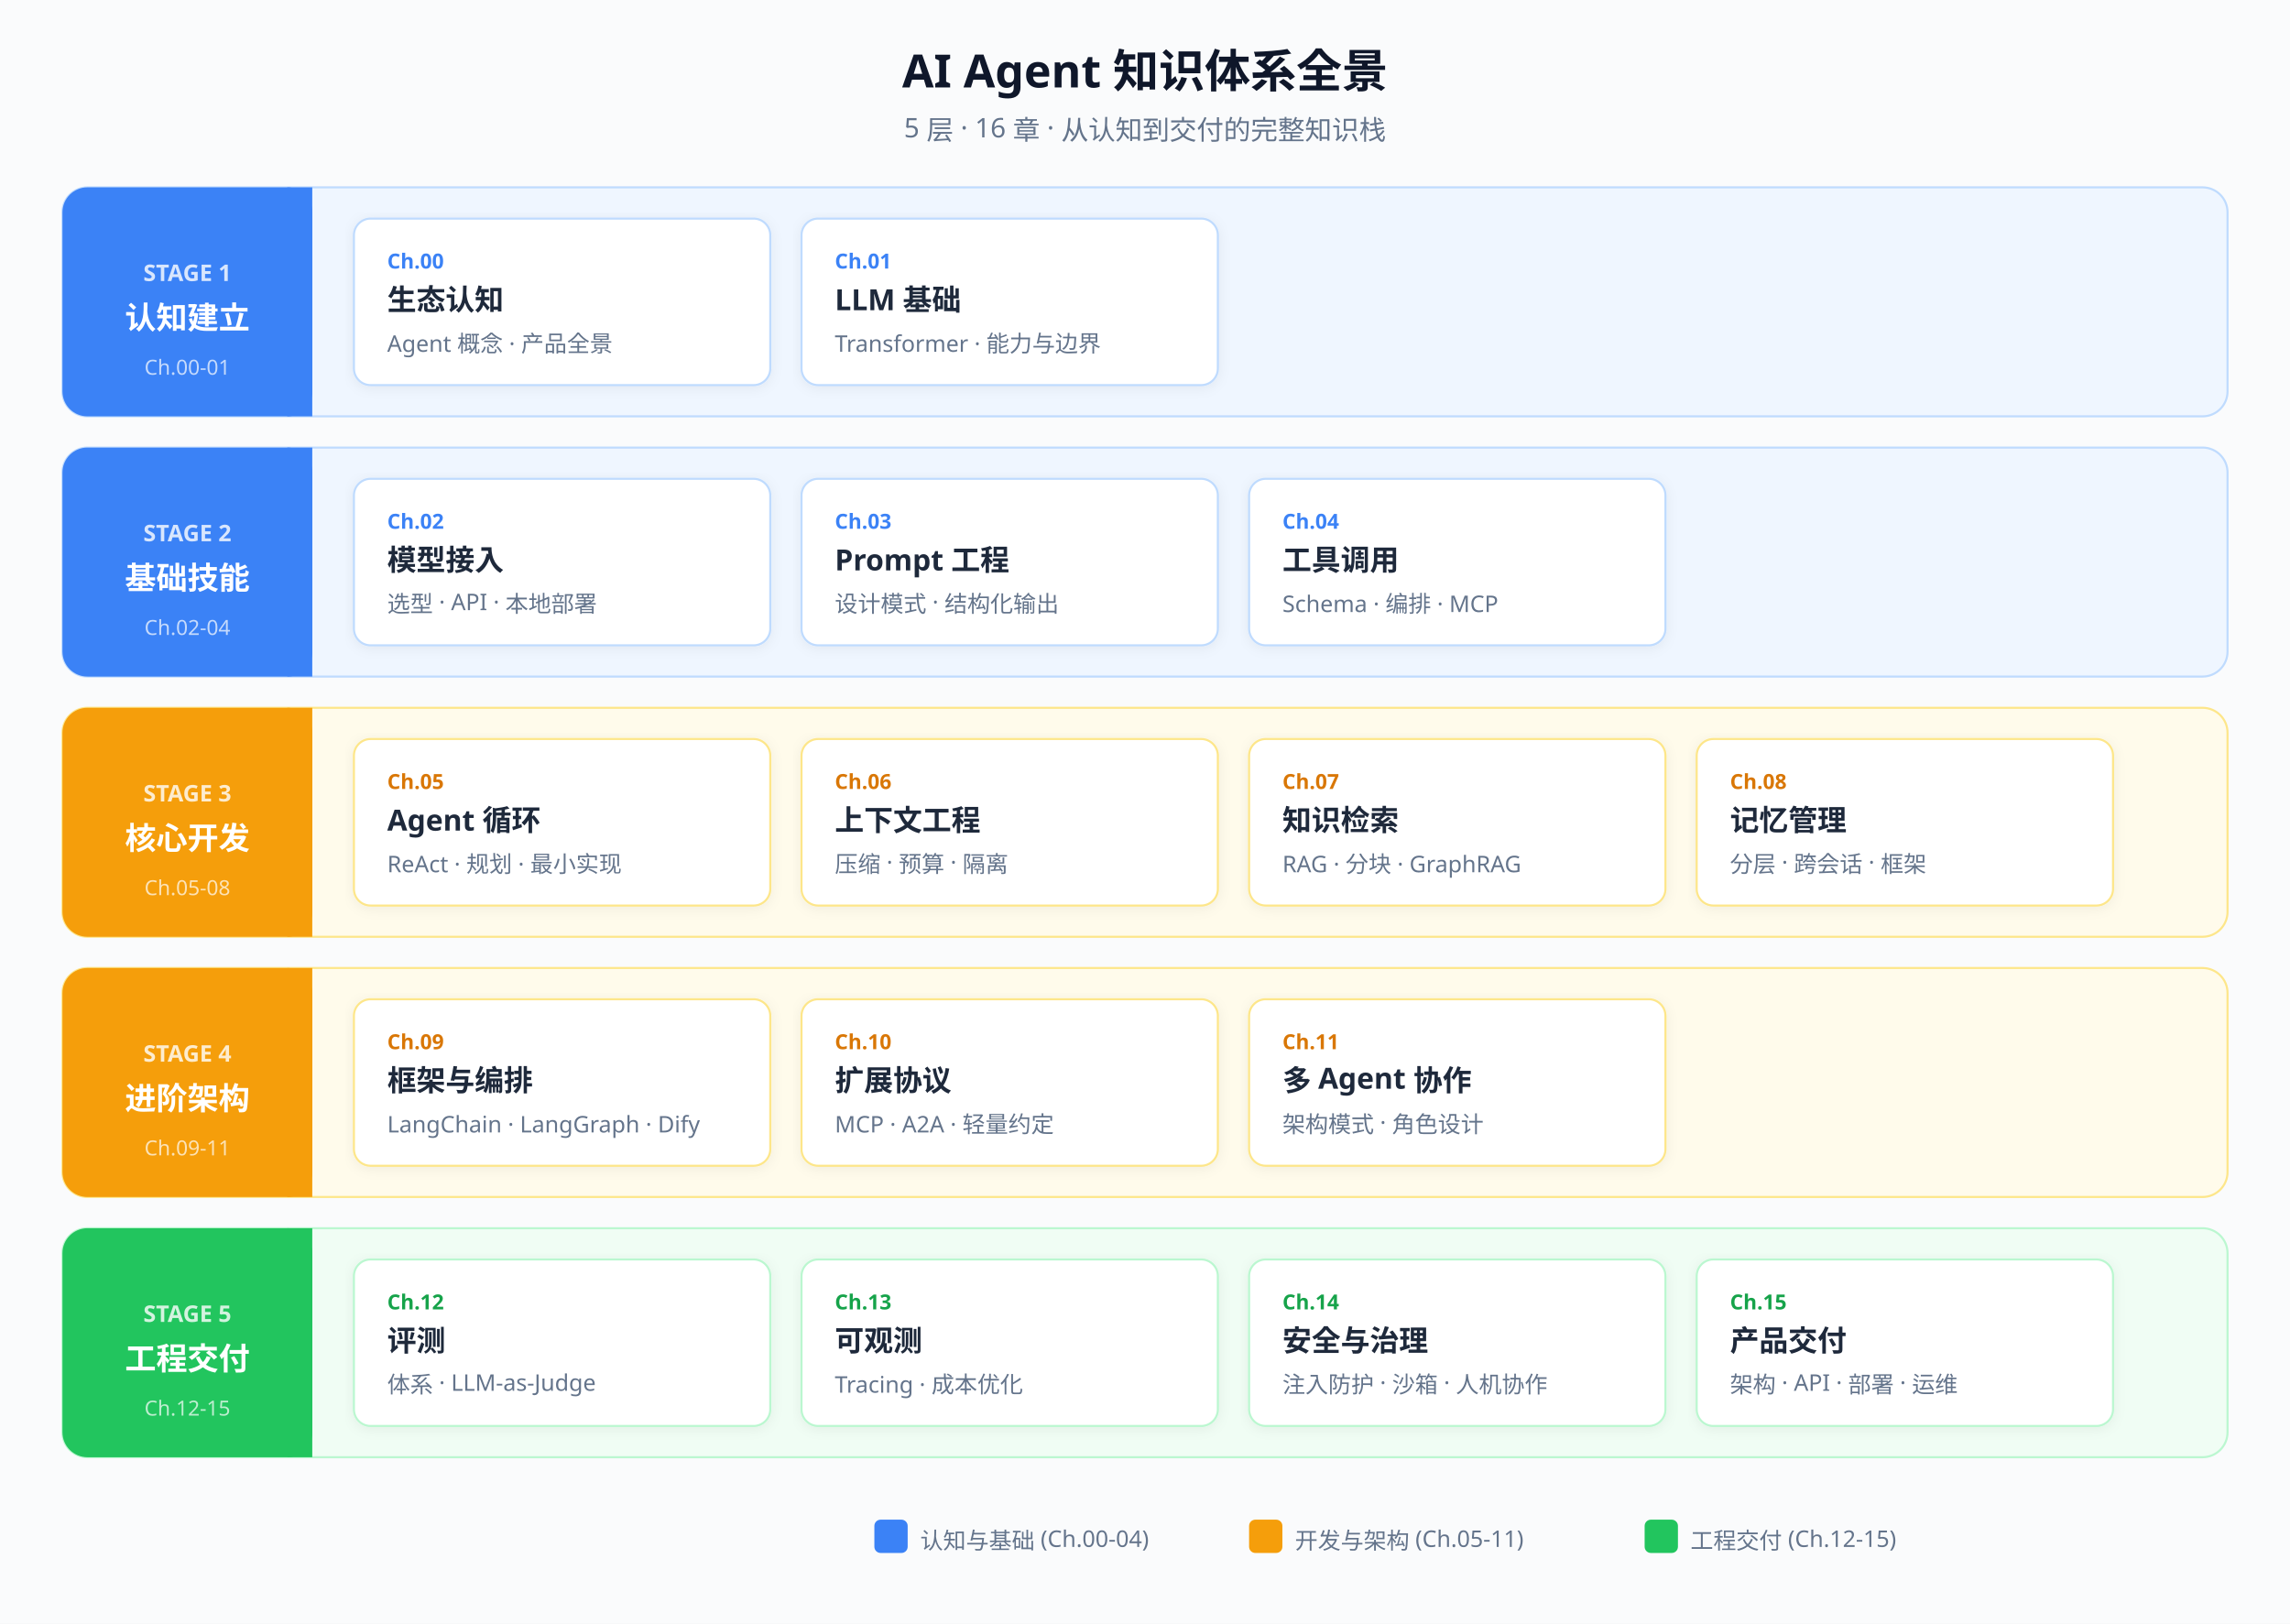
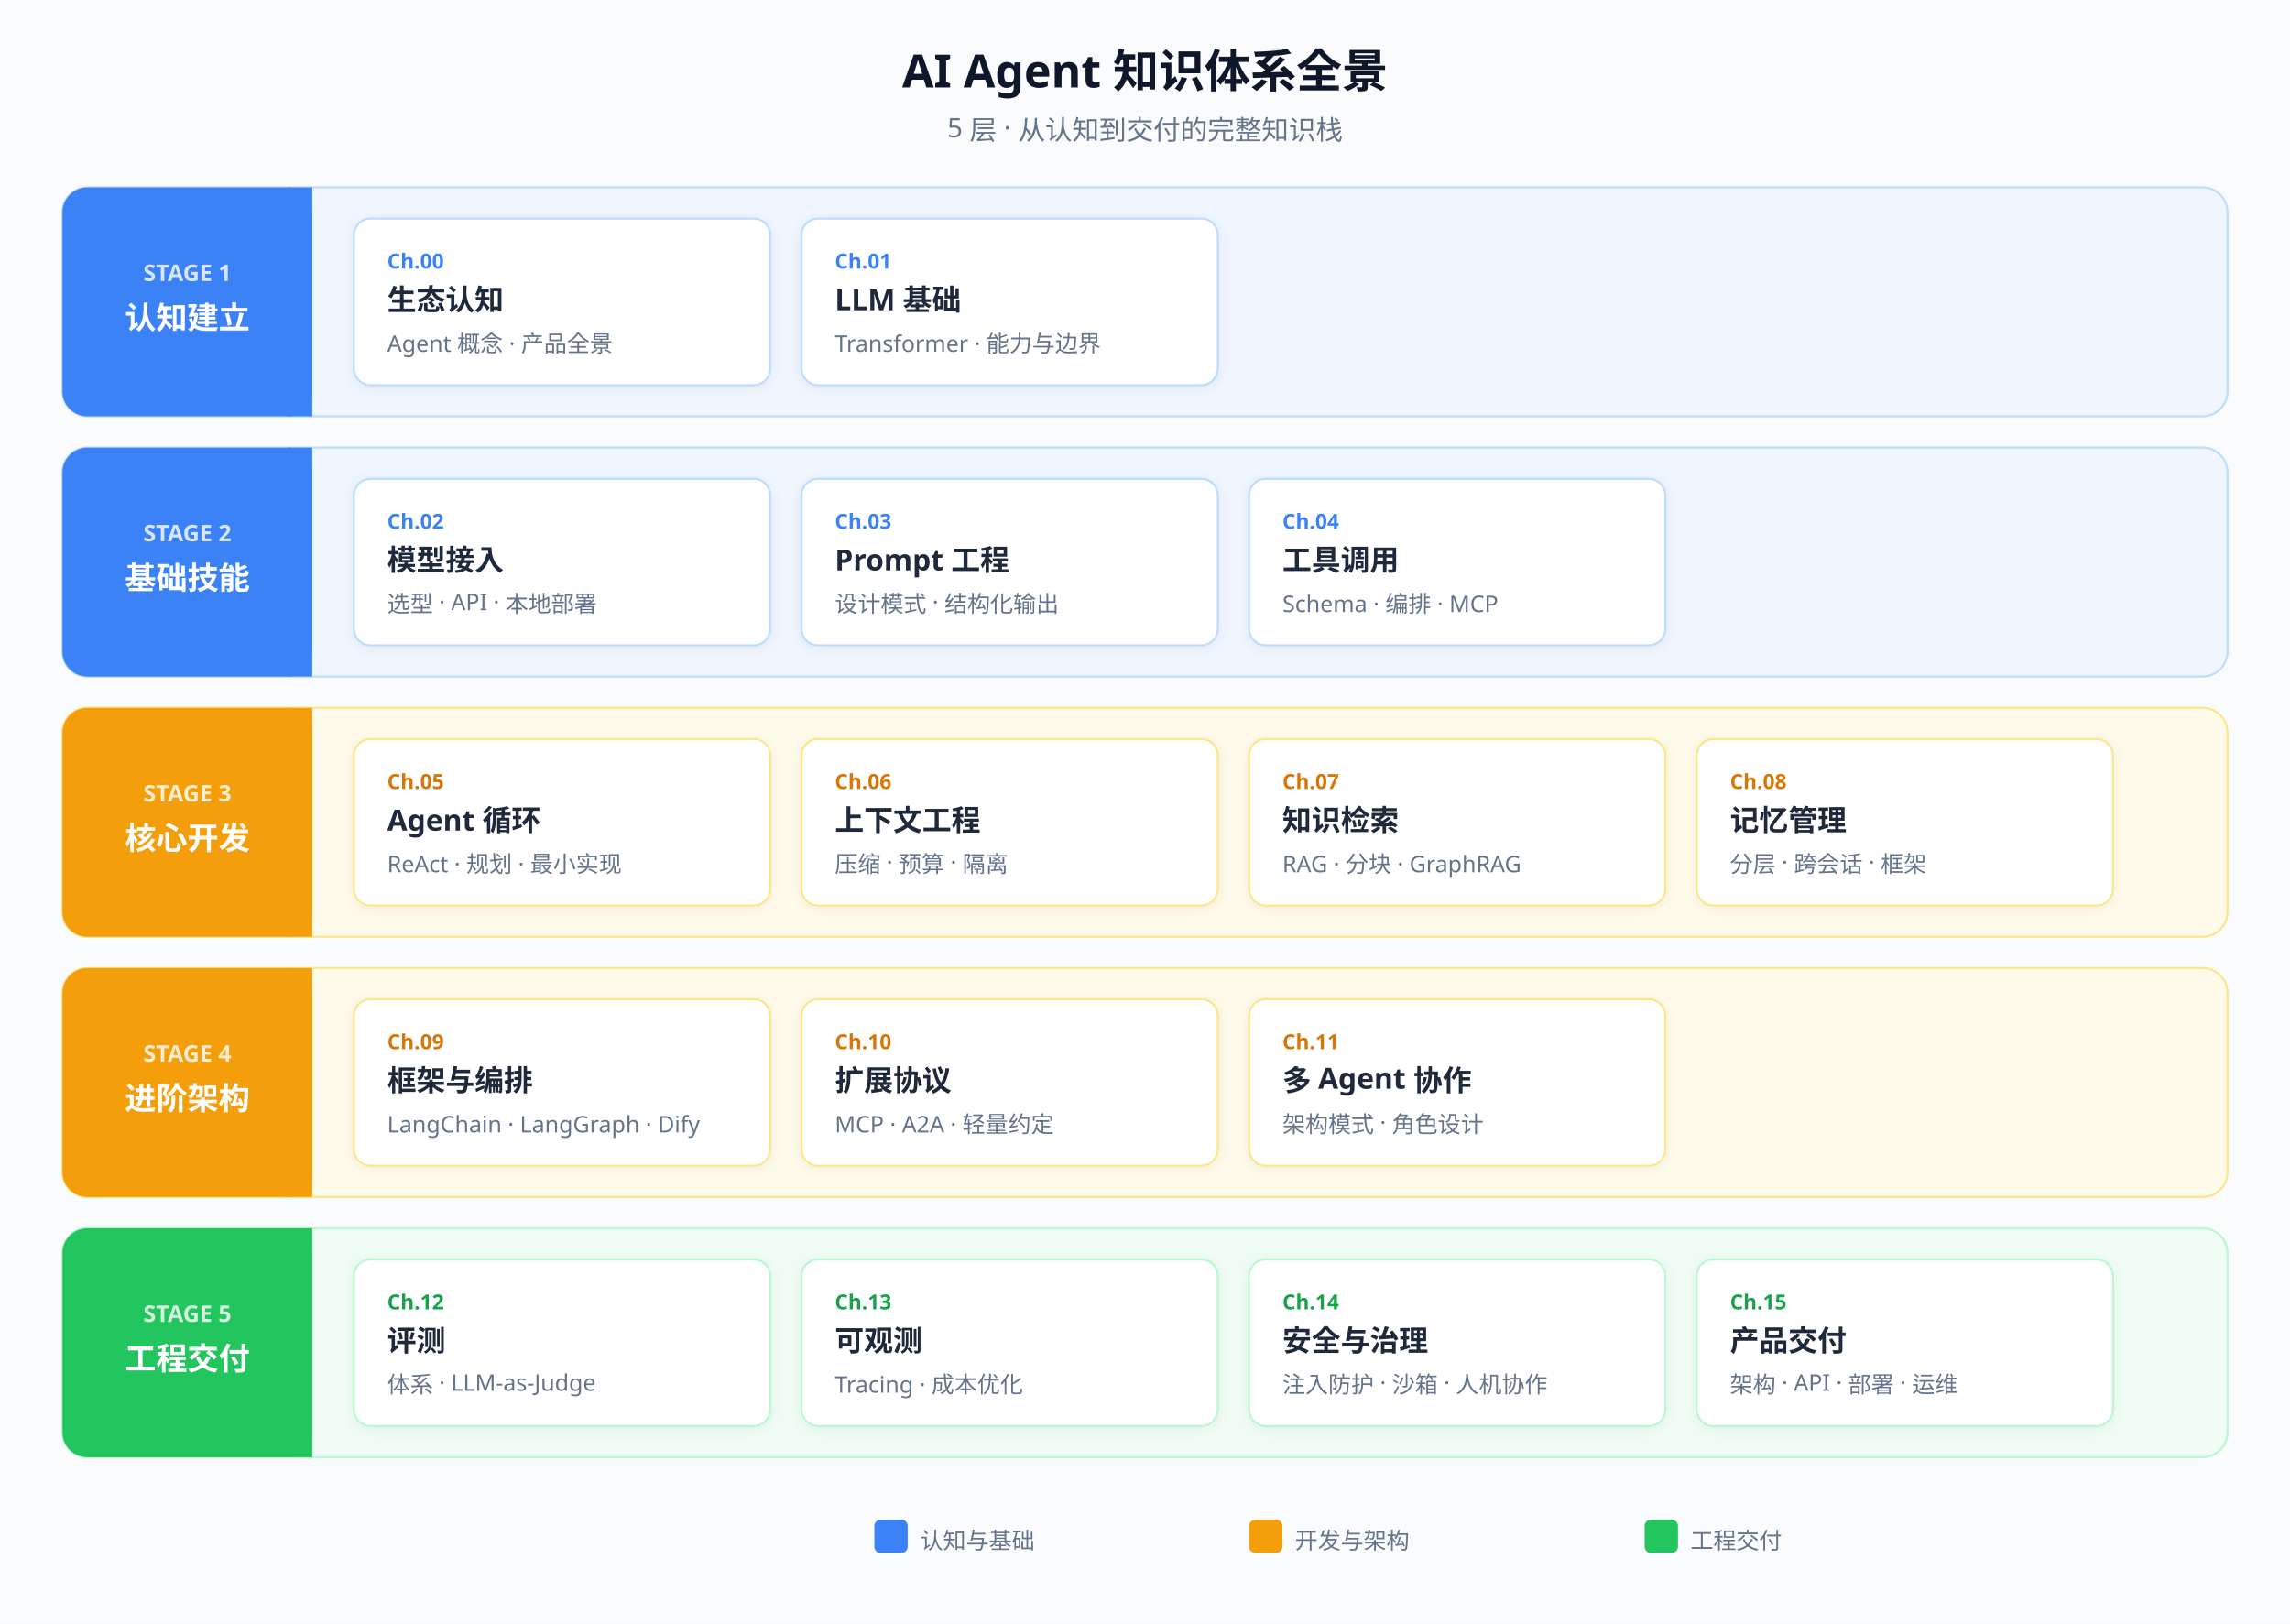
<svg xmlns="http://www.w3.org/2000/svg" viewBox="0 0 1100 780">
  <defs>
    <filter id="shadow" x="-2%" y="-5%" width="106%" height="115%">
      <feDropShadow dx="0" dy="1" stdDeviation="3" flood-color="#000" flood-opacity="0.06" />
    </filter>
  </defs>
  <rect width="1100" height="780" fill="#FAFBFC" />
  <text x="550" y="42" text-anchor="middle" font-family="Segoe UI, PingFang SC, sans-serif" font-size="22" font-weight="700" fill="#0F172A">AI Agent 知识体系全景</text>
-   <text x="550" y="66" text-anchor="middle" font-family="Segoe UI, PingFang SC, sans-serif" font-size="13" fill="#64748B">5 层 · 16 章 · 从认知到交付的完整知识栈</text>
+   <text x="550" y="66" text-anchor="middle" font-family="Segoe UI, PingFang SC, sans-serif" font-size="13" fill="#64748B">5 层 · 从认知到交付的完整知识栈</text>
  <g transform="translate(30, 90)">
    <rect width="1040" height="110" rx="12" fill="#EFF6FF" stroke="#BFDBFE" stroke-width="1" />
    <rect width="120" height="110" rx="12" fill="#3B82F6" />
    <rect x="108" width="12" height="110" fill="#3B82F6" />
    <text x="60" y="45" text-anchor="middle" font-family="Segoe UI, sans-serif" font-size="11" font-weight="600" fill="rgba(255,255,255,0.8)">STAGE 1</text>
    <text x="60" y="68" text-anchor="middle" font-family="PingFang SC, sans-serif" font-size="15" font-weight="700" fill="white">认知建立</text>
-     <text x="60" y="90" text-anchor="middle" font-family="PingFang SC, sans-serif" font-size="10" fill="rgba(255,255,255,0.7)">Ch.00-01</text>
    <g transform="translate(140, 15)">
      <rect width="200" height="80" rx="8" fill="white" stroke="#BFDBFE" stroke-width="1" filter="url(#shadow)" />
      <text x="16" y="24" font-family="Segoe UI, sans-serif" font-size="10" font-weight="600" fill="#3B82F6">Ch.00</text>
      <text x="16" y="44" font-family="PingFang SC, sans-serif" font-size="14" font-weight="700" fill="#1E293B">生态认知</text>
      <text x="16" y="64" font-family="PingFang SC, sans-serif" font-size="11" fill="#64748B">Agent 概念 · 产品全景</text>
    </g>
    <g transform="translate(355, 15)">
      <rect width="200" height="80" rx="8" fill="white" stroke="#BFDBFE" stroke-width="1" filter="url(#shadow)" />
      <text x="16" y="24" font-family="Segoe UI, sans-serif" font-size="10" font-weight="600" fill="#3B82F6">Ch.01</text>
      <text x="16" y="44" font-family="PingFang SC, sans-serif" font-size="14" font-weight="700" fill="#1E293B">LLM 基础</text>
      <text x="16" y="64" font-family="PingFang SC, sans-serif" font-size="11" fill="#64748B">Transformer · 能力与边界</text>
    </g>
  </g>
  <g transform="translate(30, 215)">
    <rect width="1040" height="110" rx="12" fill="#EFF6FF" stroke="#BFDBFE" stroke-width="1" />
    <rect width="120" height="110" rx="12" fill="#3B82F6" />
    <rect x="108" width="12" height="110" fill="#3B82F6" />
    <text x="60" y="45" text-anchor="middle" font-family="Segoe UI, sans-serif" font-size="11" font-weight="600" fill="rgba(255,255,255,0.8)">STAGE 2</text>
    <text x="60" y="68" text-anchor="middle" font-family="PingFang SC, sans-serif" font-size="15" font-weight="700" fill="white">基础技能</text>
-     <text x="60" y="90" text-anchor="middle" font-family="PingFang SC, sans-serif" font-size="10" fill="rgba(255,255,255,0.7)">Ch.02-04</text>
    <g transform="translate(140, 15)">
      <rect width="200" height="80" rx="8" fill="white" stroke="#BFDBFE" stroke-width="1" filter="url(#shadow)" />
      <text x="16" y="24" font-family="Segoe UI, sans-serif" font-size="10" font-weight="600" fill="#3B82F6">Ch.02</text>
      <text x="16" y="44" font-family="PingFang SC, sans-serif" font-size="14" font-weight="700" fill="#1E293B">模型接入</text>
      <text x="16" y="64" font-family="PingFang SC, sans-serif" font-size="11" fill="#64748B">选型 · API · 本地部署</text>
    </g>
    <g transform="translate(355, 15)">
      <rect width="200" height="80" rx="8" fill="white" stroke="#BFDBFE" stroke-width="1" filter="url(#shadow)" />
      <text x="16" y="24" font-family="Segoe UI, sans-serif" font-size="10" font-weight="600" fill="#3B82F6">Ch.03</text>
      <text x="16" y="44" font-family="PingFang SC, sans-serif" font-size="14" font-weight="700" fill="#1E293B">Prompt 工程</text>
      <text x="16" y="64" font-family="PingFang SC, sans-serif" font-size="11" fill="#64748B">设计模式 · 结构化输出</text>
    </g>
    <g transform="translate(570, 15)">
      <rect width="200" height="80" rx="8" fill="white" stroke="#BFDBFE" stroke-width="1" filter="url(#shadow)" />
      <text x="16" y="24" font-family="Segoe UI, sans-serif" font-size="10" font-weight="600" fill="#3B82F6">Ch.04</text>
      <text x="16" y="44" font-family="PingFang SC, sans-serif" font-size="14" font-weight="700" fill="#1E293B">工具调用</text>
      <text x="16" y="64" font-family="PingFang SC, sans-serif" font-size="11" fill="#64748B">Schema · 编排 · MCP</text>
    </g>
  </g>
  <g transform="translate(30, 340)">
    <rect width="1040" height="110" rx="12" fill="#FFFBEB" stroke="#FDE68A" stroke-width="1" />
    <rect width="120" height="110" rx="12" fill="#F59E0B" />
    <rect x="108" width="12" height="110" fill="#F59E0B" />
    <text x="60" y="45" text-anchor="middle" font-family="Segoe UI, sans-serif" font-size="11" font-weight="600" fill="rgba(255,255,255,0.8)">STAGE 3</text>
    <text x="60" y="68" text-anchor="middle" font-family="PingFang SC, sans-serif" font-size="15" font-weight="700" fill="white">核心开发</text>
-     <text x="60" y="90" text-anchor="middle" font-family="PingFang SC, sans-serif" font-size="10" fill="rgba(255,255,255,0.7)">Ch.05-08</text>
    <g transform="translate(140, 15)">
      <rect width="200" height="80" rx="8" fill="white" stroke="#FDE68A" stroke-width="1" filter="url(#shadow)" />
      <text x="16" y="24" font-family="Segoe UI, sans-serif" font-size="10" font-weight="600" fill="#D97706">Ch.05</text>
      <text x="16" y="44" font-family="PingFang SC, sans-serif" font-size="14" font-weight="700" fill="#1E293B">Agent 循环</text>
      <text x="16" y="64" font-family="PingFang SC, sans-serif" font-size="11" fill="#64748B">ReAct · 规划 · 最小实现</text>
    </g>
    <g transform="translate(355, 15)">
      <rect width="200" height="80" rx="8" fill="white" stroke="#FDE68A" stroke-width="1" filter="url(#shadow)" />
      <text x="16" y="24" font-family="Segoe UI, sans-serif" font-size="10" font-weight="600" fill="#D97706">Ch.06</text>
      <text x="16" y="44" font-family="PingFang SC, sans-serif" font-size="14" font-weight="700" fill="#1E293B">上下文工程</text>
      <text x="16" y="64" font-family="PingFang SC, sans-serif" font-size="11" fill="#64748B">压缩 · 预算 · 隔离</text>
    </g>
    <g transform="translate(570, 15)">
      <rect width="200" height="80" rx="8" fill="white" stroke="#FDE68A" stroke-width="1" filter="url(#shadow)" />
      <text x="16" y="24" font-family="Segoe UI, sans-serif" font-size="10" font-weight="600" fill="#D97706">Ch.07</text>
      <text x="16" y="44" font-family="PingFang SC, sans-serif" font-size="14" font-weight="700" fill="#1E293B">知识检索</text>
      <text x="16" y="64" font-family="PingFang SC, sans-serif" font-size="11" fill="#64748B">RAG · 分块 · GraphRAG</text>
    </g>
    <g transform="translate(785, 15)">
      <rect width="200" height="80" rx="8" fill="white" stroke="#FDE68A" stroke-width="1" filter="url(#shadow)" />
      <text x="16" y="24" font-family="Segoe UI, sans-serif" font-size="10" font-weight="600" fill="#D97706">Ch.08</text>
      <text x="16" y="44" font-family="PingFang SC, sans-serif" font-size="14" font-weight="700" fill="#1E293B">记忆管理</text>
      <text x="16" y="64" font-family="PingFang SC, sans-serif" font-size="11" fill="#64748B">分层 · 跨会话 · 框架</text>
    </g>
  </g>
  <g transform="translate(30, 465)">
    <rect width="1040" height="110" rx="12" fill="#FFFBEB" stroke="#FDE68A" stroke-width="1" />
    <rect width="120" height="110" rx="12" fill="#F59E0B" />
    <rect x="108" width="12" height="110" fill="#F59E0B" />
    <text x="60" y="45" text-anchor="middle" font-family="Segoe UI, sans-serif" font-size="11" font-weight="600" fill="rgba(255,255,255,0.8)">STAGE 4</text>
    <text x="60" y="68" text-anchor="middle" font-family="PingFang SC, sans-serif" font-size="15" font-weight="700" fill="white">进阶架构</text>
-     <text x="60" y="90" text-anchor="middle" font-family="PingFang SC, sans-serif" font-size="10" fill="rgba(255,255,255,0.7)">Ch.09-11</text>
    <g transform="translate(140, 15)">
      <rect width="200" height="80" rx="8" fill="white" stroke="#FDE68A" stroke-width="1" filter="url(#shadow)" />
      <text x="16" y="24" font-family="Segoe UI, sans-serif" font-size="10" font-weight="600" fill="#D97706">Ch.09</text>
      <text x="16" y="44" font-family="PingFang SC, sans-serif" font-size="14" font-weight="700" fill="#1E293B">框架与编排</text>
      <text x="16" y="64" font-family="PingFang SC, sans-serif" font-size="11" fill="#64748B">LangChain · LangGraph · Dify</text>
    </g>
    <g transform="translate(355, 15)">
      <rect width="200" height="80" rx="8" fill="white" stroke="#FDE68A" stroke-width="1" filter="url(#shadow)" />
      <text x="16" y="24" font-family="Segoe UI, sans-serif" font-size="10" font-weight="600" fill="#D97706">Ch.10</text>
      <text x="16" y="44" font-family="PingFang SC, sans-serif" font-size="14" font-weight="700" fill="#1E293B">扩展协议</text>
      <text x="16" y="64" font-family="PingFang SC, sans-serif" font-size="11" fill="#64748B">MCP · A2A · 轻量约定</text>
    </g>
    <g transform="translate(570, 15)">
      <rect width="200" height="80" rx="8" fill="white" stroke="#FDE68A" stroke-width="1" filter="url(#shadow)" />
      <text x="16" y="24" font-family="Segoe UI, sans-serif" font-size="10" font-weight="600" fill="#D97706">Ch.11</text>
      <text x="16" y="44" font-family="PingFang SC, sans-serif" font-size="14" font-weight="700" fill="#1E293B">多 Agent 协作</text>
      <text x="16" y="64" font-family="PingFang SC, sans-serif" font-size="11" fill="#64748B">架构模式 · 角色设计</text>
    </g>
  </g>
  <g transform="translate(30, 590)">
    <rect width="1040" height="110" rx="12" fill="#F0FDF4" stroke="#BBF7D0" stroke-width="1" />
    <rect width="120" height="110" rx="12" fill="#22C55E" />
    <rect x="108" width="12" height="110" fill="#22C55E" />
    <text x="60" y="45" text-anchor="middle" font-family="Segoe UI, sans-serif" font-size="11" font-weight="600" fill="rgba(255,255,255,0.8)">STAGE 5</text>
    <text x="60" y="68" text-anchor="middle" font-family="PingFang SC, sans-serif" font-size="15" font-weight="700" fill="white">工程交付</text>
-     <text x="60" y="90" text-anchor="middle" font-family="PingFang SC, sans-serif" font-size="10" fill="rgba(255,255,255,0.7)">Ch.12-15</text>
    <g transform="translate(140, 15)">
      <rect width="200" height="80" rx="8" fill="white" stroke="#BBF7D0" stroke-width="1" filter="url(#shadow)" />
      <text x="16" y="24" font-family="Segoe UI, sans-serif" font-size="10" font-weight="600" fill="#16A34A">Ch.12</text>
      <text x="16" y="44" font-family="PingFang SC, sans-serif" font-size="14" font-weight="700" fill="#1E293B">评测</text>
      <text x="16" y="64" font-family="PingFang SC, sans-serif" font-size="11" fill="#64748B">体系 · LLM-as-Judge</text>
    </g>
    <g transform="translate(355, 15)">
      <rect width="200" height="80" rx="8" fill="white" stroke="#BBF7D0" stroke-width="1" filter="url(#shadow)" />
      <text x="16" y="24" font-family="Segoe UI, sans-serif" font-size="10" font-weight="600" fill="#16A34A">Ch.13</text>
      <text x="16" y="44" font-family="PingFang SC, sans-serif" font-size="14" font-weight="700" fill="#1E293B">可观测</text>
      <text x="16" y="64" font-family="PingFang SC, sans-serif" font-size="11" fill="#64748B">Tracing · 成本优化</text>
    </g>
    <g transform="translate(570, 15)">
      <rect width="200" height="80" rx="8" fill="white" stroke="#BBF7D0" stroke-width="1" filter="url(#shadow)" />
      <text x="16" y="24" font-family="Segoe UI, sans-serif" font-size="10" font-weight="600" fill="#16A34A">Ch.14</text>
      <text x="16" y="44" font-family="PingFang SC, sans-serif" font-size="14" font-weight="700" fill="#1E293B">安全与治理</text>
      <text x="16" y="64" font-family="PingFang SC, sans-serif" font-size="11" fill="#64748B">注入防护 · 沙箱 · 人机协作</text>
    </g>
    <g transform="translate(785, 15)">
      <rect width="200" height="80" rx="8" fill="white" stroke="#BBF7D0" stroke-width="1" filter="url(#shadow)" />
      <text x="16" y="24" font-family="Segoe UI, sans-serif" font-size="10" font-weight="600" fill="#16A34A">Ch.15</text>
      <text x="16" y="44" font-family="PingFang SC, sans-serif" font-size="14" font-weight="700" fill="#1E293B">产品交付</text>
      <text x="16" y="64" font-family="PingFang SC, sans-serif" font-size="11" fill="#64748B">架构 · API · 部署 · 运维</text>
    </g>
  </g>
  <g transform="translate(550, 740)">
    <rect x="-130" y="-10" width="16" height="16" rx="3" fill="#3B82F6" />
-     <text x="-108" y="4" font-family="PingFang SC, sans-serif" font-size="11" fill="#64748B">认知与基础 (Ch.00-04)</text>
+     <text x="-108" y="4" font-family="PingFang SC, sans-serif" font-size="11" fill="#64748B">认知与基础</text>
    <rect x="50" y="-10" width="16" height="16" rx="3" fill="#F59E0B" />
-     <text x="72" y="4" font-family="PingFang SC, sans-serif" font-size="11" fill="#64748B">开发与架构 (Ch.05-11)</text>
+     <text x="72" y="4" font-family="PingFang SC, sans-serif" font-size="11" fill="#64748B">开发与架构</text>
    <rect x="240" y="-10" width="16" height="16" rx="3" fill="#22C55E" />
-     <text x="262" y="4" font-family="PingFang SC, sans-serif" font-size="11" fill="#64748B">工程交付 (Ch.12-15)</text>
+     <text x="262" y="4" font-family="PingFang SC, sans-serif" font-size="11" fill="#64748B">工程交付</text>
  </g>
</svg>
